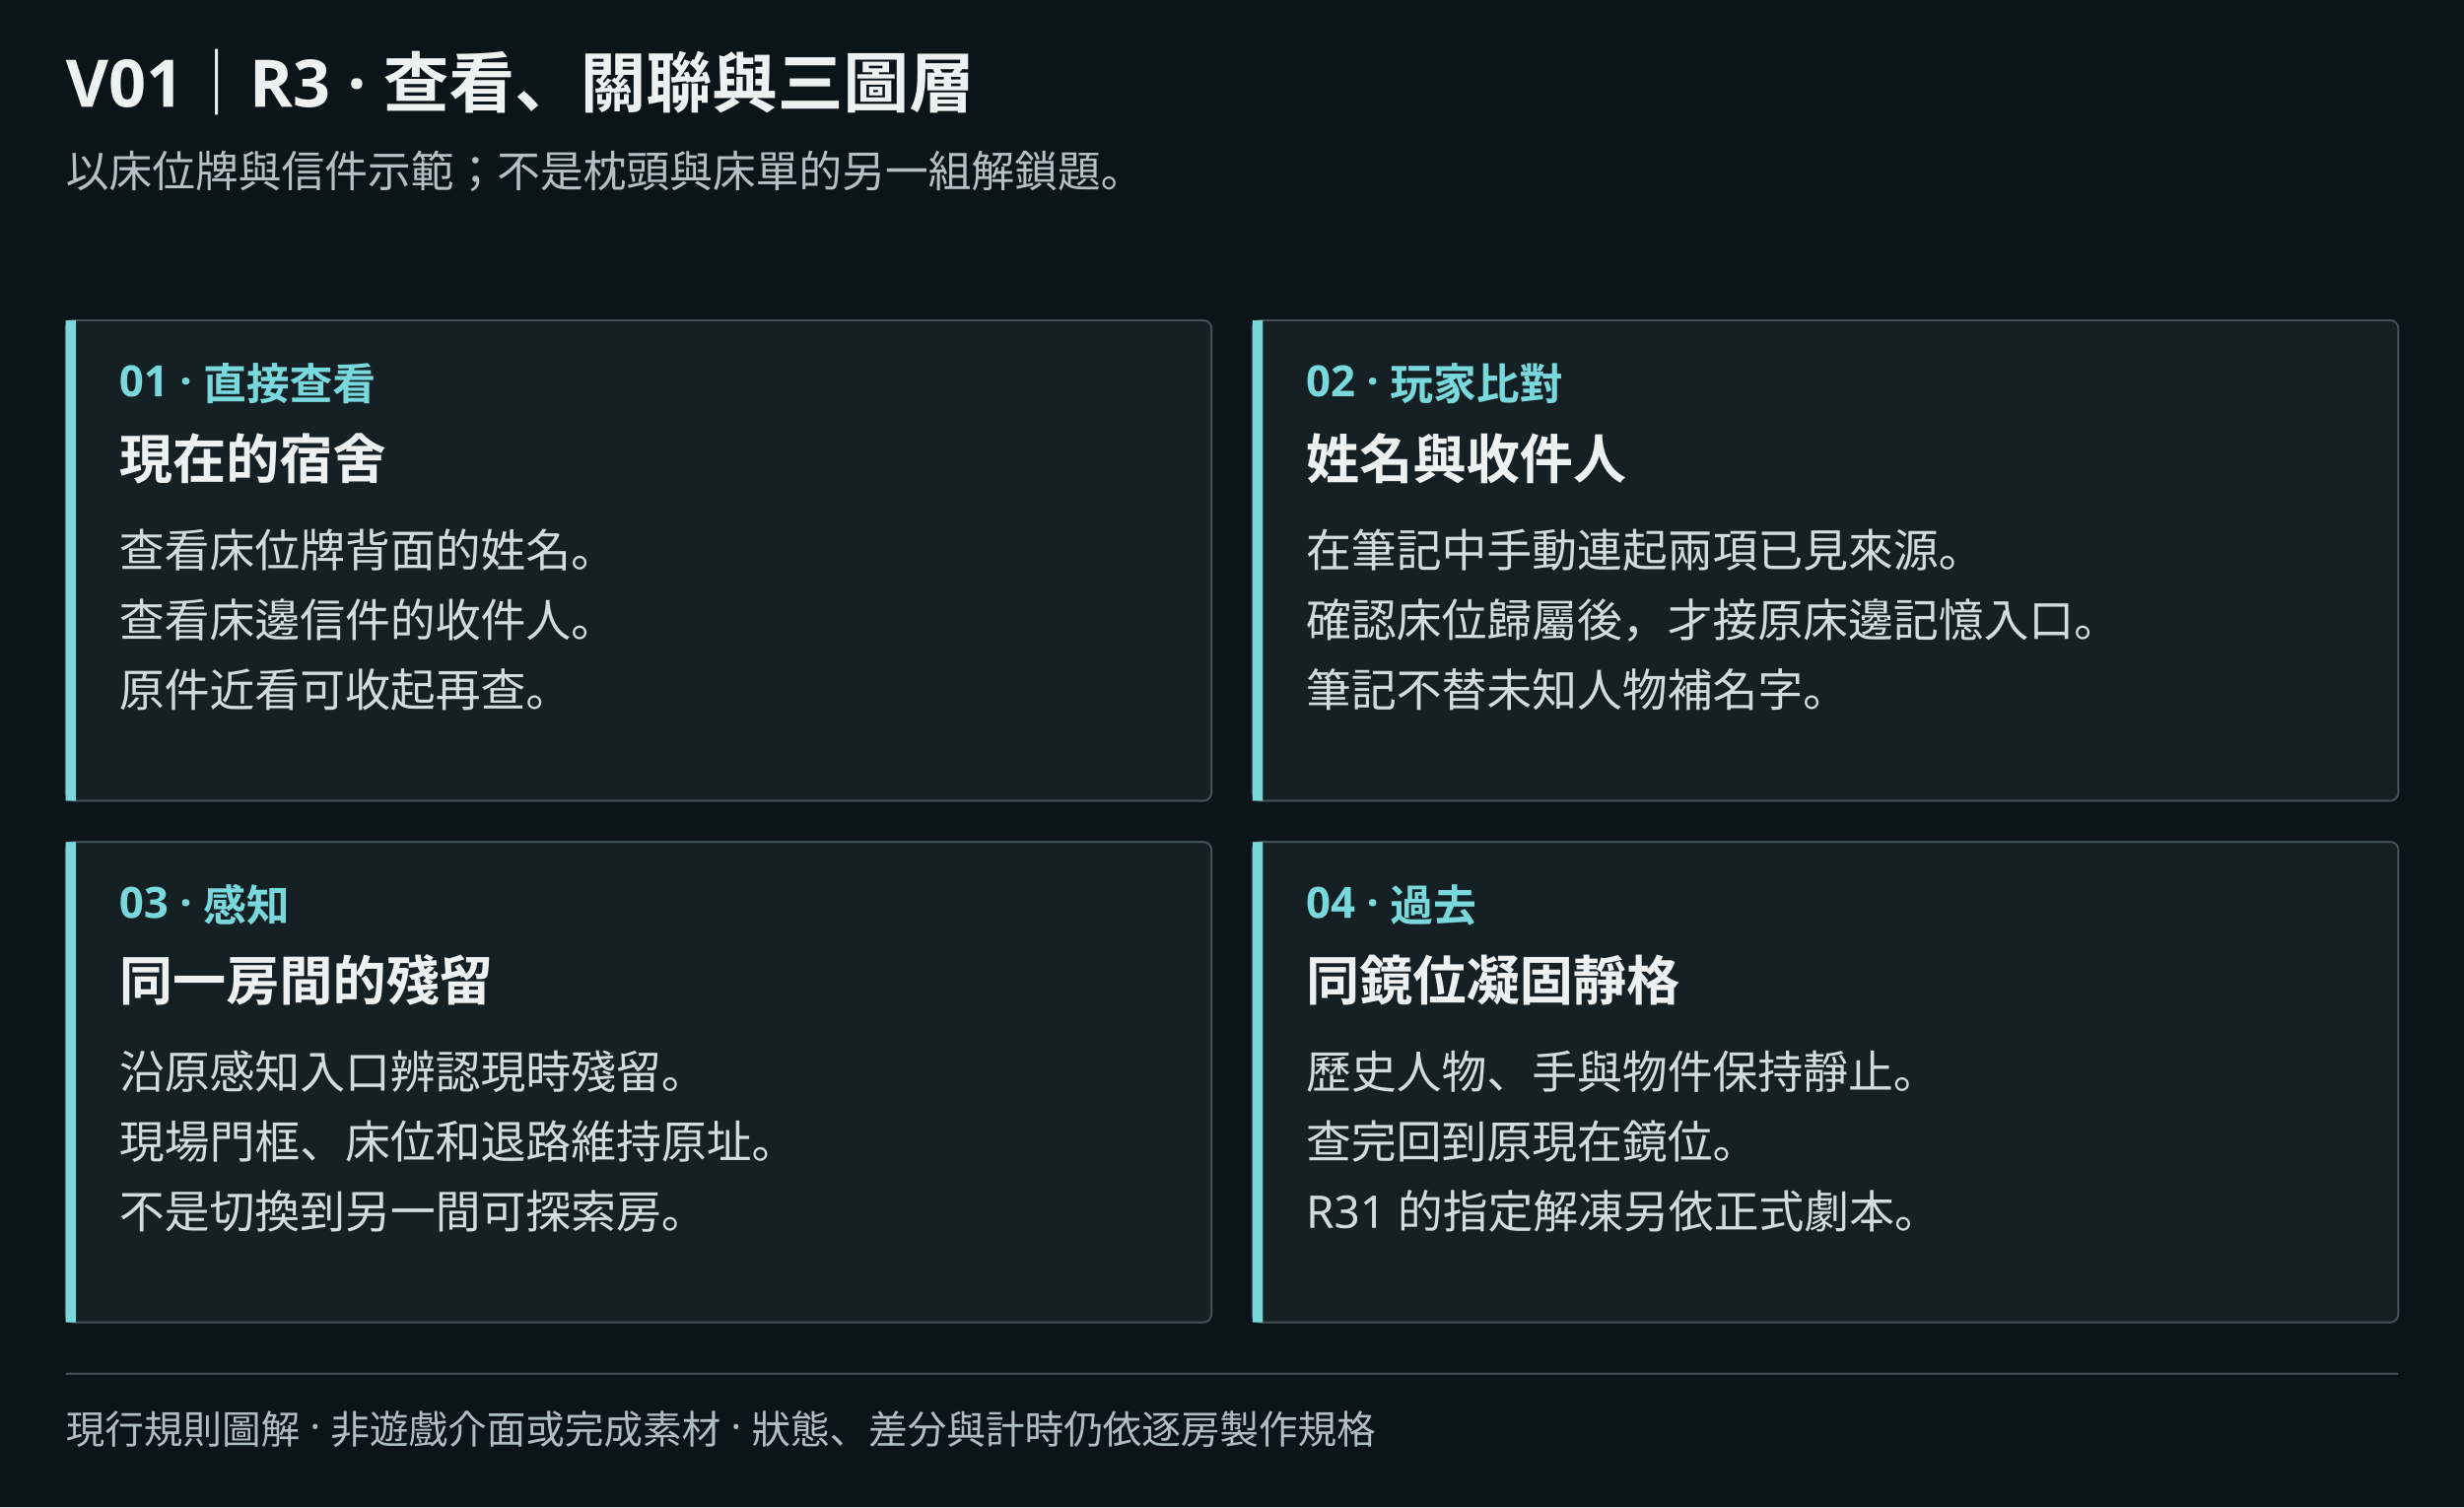
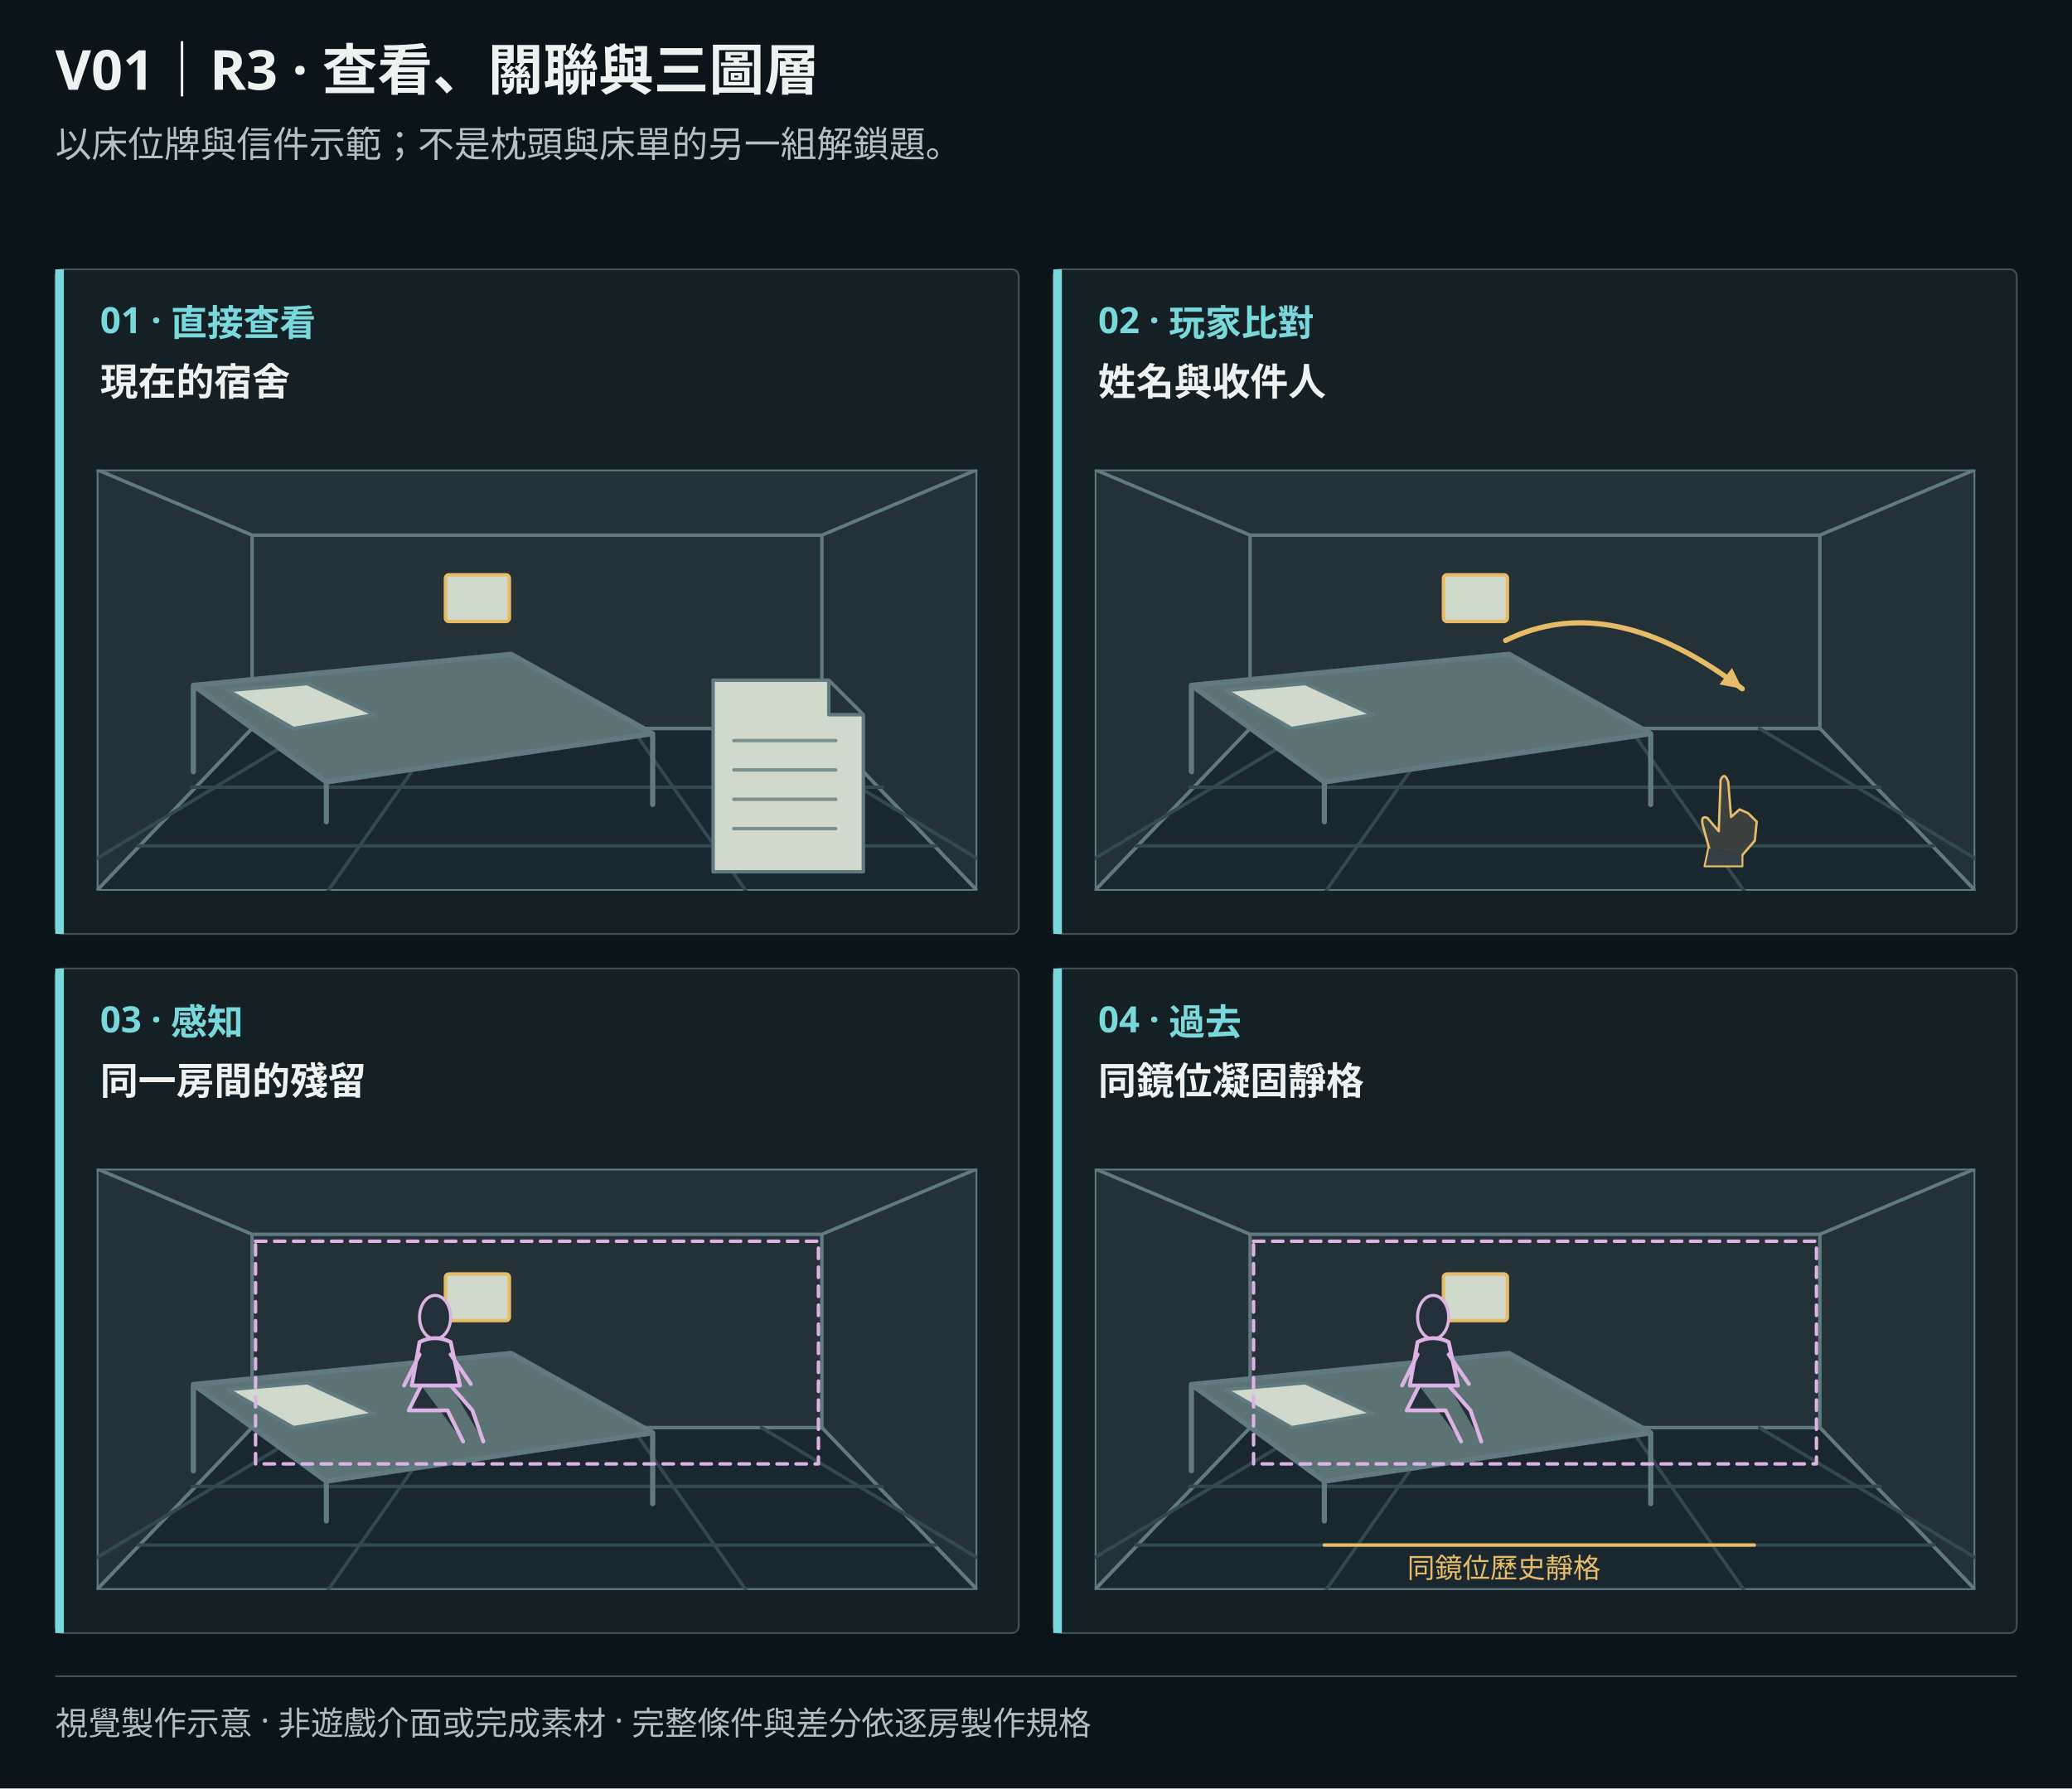
- <svg xmlns="http://www.w3.org/2000/svg" width="1200" height="734" viewBox="0 0 1200 734" role="img" aria-labelledby="title desc">
-   <style>text{font-family:"Microsoft JhengHei","Noto Sans TC",sans-serif;letter-spacing:0}.title{font-size:32px;font-weight:700;fill:#edf1ef}.subtitle{font-size:21px;fill:#b3c1c5}.phase{font-size:21px;font-weight:700}.panel-title{font-size:26px;font-weight:700;fill:#edf1ef}.body{font-size:22px;fill:#d1dcdf}.footer{font-size:19px;fill:#aebec2}</style>
-   <rect width="1200" height="734" fill="#0b1418" />
+ <svg xmlns="http://www.w3.org/2000/svg" width="1200" height="1036" viewBox="0 0 1200 1036" role="img" aria-labelledby="title desc" data-layout="visual-v1">
+   <defs>
+     <marker id="vis-arrow-teal" viewBox="0 0 10 10" refX="9" refY="5" markerWidth="5" markerHeight="5" orient="auto">
+       <path d="M1 1L9 5L1 9Z" fill="#79d8dc" />
+     </marker>
+     <marker id="vis-arrow-gold" viewBox="0 0 10 10" refX="9" refY="5" markerWidth="5" markerHeight="5" orient="auto">
+       <path d="M1 1L9 5L1 9Z" fill="#e6bc68" />
+     </marker>
+     <marker id="vis-arrow-red" viewBox="0 0 10 10" refX="9" refY="5" markerWidth="5" markerHeight="5" orient="auto">
+       <path d="M1 1L9 5L1 9Z" fill="#ffa18b" />
+     </marker>
+     <clipPath id="visual-v01-0">
+       <rect width="510" height="244" />
+     </clipPath>
+     <clipPath id="visual-v01-1">
+       <rect width="510" height="244" />
+     </clipPath>
+     <clipPath id="visual-v01-2">
+       <rect width="510" height="244" />
+     </clipPath>
+     <clipPath id="visual-v01-3">
+       <rect width="510" height="244" />
+     </clipPath>
+   </defs>
+   <style>text{font-family:"Microsoft JhengHei","Noto Sans TC",sans-serif;letter-spacing:0}.title{font-size:32px;font-weight:700;fill:#edf1ef}.subtitle{font-size:21px;fill:#b3c1c5}.phase{font-size:21px;font-weight:700}.panel-title{font-size:22px;font-weight:700;fill:#edf1ef}.footer{font-size:19px;fill:#aebec2}</style>
+   <rect width="1200" height="1036" fill="#0b1418" />
  <text class="title" x="32" y="52">V01｜R3 · 查看、關聯與三圖層</text>
  <text class="subtitle" x="32" y="91">以床位牌與信件示範；不是枕頭與床單的另一組解鎖題。</text>
  <g data-panel="1">
-     <rect x="32" y="156" width="558" height="234" rx="4" fill="#152025" stroke="#425155" />
-     <rect x="32" y="156" width="5" height="234" fill="#79d8dc" />
+     <rect x="32" y="156" width="558" height="385" rx="4" fill="#152025" stroke="#425155" />
+     <rect x="32" y="156" width="5" height="385" fill="#79d8dc" />
    <text class="phase" x="58" y="193" fill="#79d8dc">01 · 直接查看</text>
-     <text class="panel-title" x="58" y="233">現在的宿舍</text>
-     <text class="body" x="58" y="276">查看床位牌背面的姓名。</text>
-     <text class="body" x="58" y="310">查看床邊信件的收件人。</text>
-     <text class="body" x="58" y="344">原件近看可收起再查。</text>
+     <text class="panel-title" x="58" y="229">現在的宿舍</text>
+     <g transform="translate(56 272)" clip-path="url(#visual-v01-0)">
+       <g data-visual="V01" data-step="1">
+         <rect x="0" y="0" width="510" height="244" rx="2" fill="#243238" stroke="#607a80" stroke-width="2" />
+         <path d="M0 0L90 38H420L510 0M90 38V150L0 244M420 38V150L510 244M90 150H420" fill="none" stroke="#607a80" stroke-width="2" stroke-linecap="round" stroke-linejoin="round" />
+         <path d="M0 244L90 150H420L510 244Z" fill="#1a272e" stroke="#607a80" stroke-width="2" stroke-linecap="round" stroke-linejoin="round" />
+         <path d="M125 150L-31 244" fill="none" stroke="#31494f" stroke-width="2" stroke-linecap="round" stroke-linejoin="round" />
+         <path d="M200 150L134 244" fill="none" stroke="#31494f" stroke-width="2" stroke-linecap="round" stroke-linejoin="round" />
+         <path d="M310 150L376 244" fill="none" stroke="#31494f" stroke-width="2" stroke-linecap="round" stroke-linejoin="round" />
+         <path d="M385 150L541 244" fill="none" stroke="#31494f" stroke-width="2" stroke-linecap="round" stroke-linejoin="round" />
+         <path d="M55 184H455M24 218H486" fill="none" stroke="#31494f" stroke-width="2" stroke-linecap="round" stroke-linejoin="round" />
+         <path d="M56 125L240 107L322 153L133 181ZM133 181V204M56 125V175M322 153V194" fill="#5b7373" stroke="#607a80" stroke-width="3" stroke-linecap="round" stroke-linejoin="round" />
+         <path d="M76 128l46 -4 39 18 -47 8Z" fill="#d1d8cc" stroke="#607a80" stroke-width="2" stroke-linecap="round" stroke-linejoin="round" />
+         <rect x="202" y="61" width="37" height="27" rx="2" fill="#d1d8cc" stroke="#e6bc68" stroke-width="2" />
+         <path d="M357 122h67l20 20v91h-87ZM424 122v20h20" fill="#d1d8cc" stroke="#607a80" stroke-width="2" stroke-linecap="round" stroke-linejoin="round" />
+         <path d="M369 157h59" fill="none" stroke="#7c918e" stroke-width="2" stroke-linecap="round" stroke-linejoin="round" />
+         <path d="M369 174h59" fill="none" stroke="#7c918e" stroke-width="2" stroke-linecap="round" stroke-linejoin="round" />
+         <path d="M369 191h59" fill="none" stroke="#7c918e" stroke-width="2" stroke-linecap="round" stroke-linejoin="round" />
+         <path d="M369 208h59" fill="none" stroke="#7c918e" stroke-width="2" stroke-linecap="round" stroke-linejoin="round" />
+       </g>
+     </g>
  </g>
  <g data-panel="2">
-     <rect x="610" y="156" width="558" height="234" rx="4" fill="#152025" stroke="#425155" />
-     <rect x="610" y="156" width="5" height="234" fill="#79d8dc" />
+     <rect x="610" y="156" width="558" height="385" rx="4" fill="#152025" stroke="#425155" />
+     <rect x="610" y="156" width="5" height="385" fill="#79d8dc" />
    <text class="phase" x="636" y="193" fill="#79d8dc">02 · 玩家比對</text>
-     <text class="panel-title" x="636" y="233">姓名與收件人</text>
-     <text class="body" x="636" y="276">在筆記中手動連起兩項已見來源。</text>
-     <text class="body" x="636" y="310">確認床位歸屬後，才接原床邊記憶入口。</text>
-     <text class="body" x="636" y="344">筆記不替未知人物補名字。</text>
+     <text class="panel-title" x="636" y="229">姓名與收件人</text>
+     <g transform="translate(634 272)" clip-path="url(#visual-v01-1)">
+       <g data-visual="V01" data-step="2">
+         <rect x="0" y="0" width="510" height="244" rx="2" fill="#243238" stroke="#607a80" stroke-width="2" />
+         <path d="M0 0L90 38H420L510 0M90 38V150L0 244M420 38V150L510 244M90 150H420" fill="none" stroke="#607a80" stroke-width="2" stroke-linecap="round" stroke-linejoin="round" />
+         <path d="M0 244L90 150H420L510 244Z" fill="#1a272e" stroke="#607a80" stroke-width="2" stroke-linecap="round" stroke-linejoin="round" />
+         <path d="M125 150L-31 244" fill="none" stroke="#31494f" stroke-width="2" stroke-linecap="round" stroke-linejoin="round" />
+         <path d="M200 150L134 244" fill="none" stroke="#31494f" stroke-width="2" stroke-linecap="round" stroke-linejoin="round" />
+         <path d="M310 150L376 244" fill="none" stroke="#31494f" stroke-width="2" stroke-linecap="round" stroke-linejoin="round" />
+         <path d="M385 150L541 244" fill="none" stroke="#31494f" stroke-width="2" stroke-linecap="round" stroke-linejoin="round" />
+         <path d="M55 184H455M24 218H486" fill="none" stroke="#31494f" stroke-width="2" stroke-linecap="round" stroke-linejoin="round" />
+         <path d="M56 125L240 107L322 153L133 181ZM133 181V204M56 125V175M322 153V194" fill="#5b7373" stroke="#607a80" stroke-width="3" stroke-linecap="round" stroke-linejoin="round" />
+         <path d="M76 128l46 -4 39 18 -47 8Z" fill="#d1d8cc" stroke="#607a80" stroke-width="2" stroke-linecap="round" stroke-linejoin="round" />
+         <rect x="202" y="61" width="37" height="27" rx="2" fill="#d1d8cc" stroke="#e6bc68" stroke-width="2" />
+         <path d="M238 99Q299 69 375 127" fill="none" stroke="#e6bc68" stroke-width="3" stroke-linecap="round" stroke-linejoin="round" marker-end="url(#vis-arrow-gold)" />
+         <g transform="translate(368 193) scale(0.55)">
+           <path d="M-22 48L-29 23Q-31 13-24 16L-12 30L-10 -24Q-6 -33-2 -22L1 15L10 7L19 11L28 20L26 40L13 55" fill="#3c4140" stroke="#e6bc68" stroke-width="2.5" stroke-linecap="round" stroke-linejoin="round" />
+           <path d="M-23 48L-27 67H13L13 55" fill="#344046" stroke="#e6bc68" stroke-width="2" stroke-linecap="round" stroke-linejoin="round" />
+         </g>
+       </g>
+     </g>
  </g>
  <g data-panel="3">
-     <rect x="32" y="410" width="558" height="234" rx="4" fill="#152025" stroke="#425155" />
-     <rect x="32" y="410" width="5" height="234" fill="#79d8dc" />
-     <text class="phase" x="58" y="447" fill="#79d8dc">03 · 感知</text>
-     <text class="panel-title" x="58" y="487">同一房間的殘留</text>
-     <text class="body" x="58" y="530">沿原感知入口辨認現時殘留。</text>
-     <text class="body" x="58" y="564">現場門框、床位和退路維持原址。</text>
-     <text class="body" x="58" y="598">不是切換到另一間可探索房。</text>
+     <rect x="32" y="561" width="558" height="385" rx="4" fill="#152025" stroke="#425155" />
+     <rect x="32" y="561" width="5" height="385" fill="#79d8dc" />
+     <text class="phase" x="58" y="598" fill="#79d8dc">03 · 感知</text>
+     <text class="panel-title" x="58" y="634">同一房間的殘留</text>
+     <g transform="translate(56 677)" clip-path="url(#visual-v01-2)">
+       <g data-visual="V01" data-step="3">
+         <rect x="0" y="0" width="510" height="244" rx="2" fill="#243238" stroke="#607a80" stroke-width="2" />
+         <path d="M0 0L90 38H420L510 0M90 38V150L0 244M420 38V150L510 244M90 150H420" fill="none" stroke="#607a80" stroke-width="2" stroke-linecap="round" stroke-linejoin="round" />
+         <path d="M0 244L90 150H420L510 244Z" fill="#1a272e" stroke="#607a80" stroke-width="2" stroke-linecap="round" stroke-linejoin="round" />
+         <path d="M125 150L-31 244" fill="none" stroke="#31494f" stroke-width="2" stroke-linecap="round" stroke-linejoin="round" />
+         <path d="M200 150L134 244" fill="none" stroke="#31494f" stroke-width="2" stroke-linecap="round" stroke-linejoin="round" />
+         <path d="M310 150L376 244" fill="none" stroke="#31494f" stroke-width="2" stroke-linecap="round" stroke-linejoin="round" />
+         <path d="M385 150L541 244" fill="none" stroke="#31494f" stroke-width="2" stroke-linecap="round" stroke-linejoin="round" />
+         <path d="M55 184H455M24 218H486" fill="none" stroke="#31494f" stroke-width="2" stroke-linecap="round" stroke-linejoin="round" />
+         <path d="M56 125L240 107L322 153L133 181ZM133 181V204M56 125V175M322 153V194" fill="#5b7373" stroke="#607a80" stroke-width="3" stroke-linecap="round" stroke-linejoin="round" />
+         <path d="M76 128l46 -4 39 18 -47 8Z" fill="#d1d8cc" stroke="#607a80" stroke-width="2" stroke-linecap="round" stroke-linejoin="round" />
+         <rect x="202" y="61" width="37" height="27" rx="2" fill="#d1d8cc" stroke="#e6bc68" stroke-width="2" />
+         <g data-human-posture="sit">
+           <g transform="translate(196 86) scale(0.9)">
+             <ellipse cx="0" cy="0" rx="10" ry="14" fill="#243039" stroke="#dcb3e4" stroke-width="2" />
+             <path d="M-10 16Q0 11 10 16L16 44H-15ZM-10 24L-20 44M10 24L23 43M-9 44L-17 60H8L18 80M10 44L24 60L31 80" fill="#243039" stroke="#dcb3e4" stroke-width="2.5" stroke-linecap="round" stroke-linejoin="round" />
+           </g>
+         </g>
+         <path d="M92 42h326v129H92Z" fill="none" stroke="#dcb3e4" stroke-width="2" stroke-linecap="round" stroke-linejoin="round" stroke-dasharray="6 5" />
+       </g>
+     </g>
  </g>
  <g data-panel="4">
-     <rect x="610" y="410" width="558" height="234" rx="4" fill="#152025" stroke="#425155" />
-     <rect x="610" y="410" width="5" height="234" fill="#79d8dc" />
-     <text class="phase" x="636" y="447" fill="#79d8dc">04 · 過去</text>
-     <text class="panel-title" x="636" y="487">同鏡位凝固靜格</text>
-     <text class="body" x="636" y="530">歷史人物、手與物件保持靜止。</text>
-     <text class="body" x="636" y="564">查完回到原現在鏡位。</text>
-     <text class="body" x="636" y="598">R31 的指定解凍另依正式劇本。</text>
+     <rect x="610" y="561" width="558" height="385" rx="4" fill="#152025" stroke="#425155" />
+     <rect x="610" y="561" width="5" height="385" fill="#79d8dc" />
+     <text class="phase" x="636" y="598" fill="#79d8dc">04 · 過去</text>
+     <text class="panel-title" x="636" y="634">同鏡位凝固靜格</text>
+     <g transform="translate(634 677)" clip-path="url(#visual-v01-3)">
+       <g data-visual="V01" data-step="4">
+         <rect x="0" y="0" width="510" height="244" rx="2" fill="#243238" stroke="#607a80" stroke-width="2" />
+         <path d="M0 0L90 38H420L510 0M90 38V150L0 244M420 38V150L510 244M90 150H420" fill="none" stroke="#607a80" stroke-width="2" stroke-linecap="round" stroke-linejoin="round" />
+         <path d="M0 244L90 150H420L510 244Z" fill="#1a272e" stroke="#607a80" stroke-width="2" stroke-linecap="round" stroke-linejoin="round" />
+         <path d="M125 150L-31 244" fill="none" stroke="#31494f" stroke-width="2" stroke-linecap="round" stroke-linejoin="round" />
+         <path d="M200 150L134 244" fill="none" stroke="#31494f" stroke-width="2" stroke-linecap="round" stroke-linejoin="round" />
+         <path d="M310 150L376 244" fill="none" stroke="#31494f" stroke-width="2" stroke-linecap="round" stroke-linejoin="round" />
+         <path d="M385 150L541 244" fill="none" stroke="#31494f" stroke-width="2" stroke-linecap="round" stroke-linejoin="round" />
+         <path d="M55 184H455M24 218H486" fill="none" stroke="#31494f" stroke-width="2" stroke-linecap="round" stroke-linejoin="round" />
+         <path d="M56 125L240 107L322 153L133 181ZM133 181V204M56 125V175M322 153V194" fill="#5b7373" stroke="#607a80" stroke-width="3" stroke-linecap="round" stroke-linejoin="round" />
+         <path d="M76 128l46 -4 39 18 -47 8Z" fill="#d1d8cc" stroke="#607a80" stroke-width="2" stroke-linecap="round" stroke-linejoin="round" />
+         <rect x="202" y="61" width="37" height="27" rx="2" fill="#d1d8cc" stroke="#e6bc68" stroke-width="2" />
+         <g data-human-posture="sit">
+           <g transform="translate(196 86) scale(0.9)">
+             <ellipse cx="0" cy="0" rx="10" ry="14" fill="#243039" stroke="#dcb3e4" stroke-width="2" />
+             <path d="M-10 16Q0 11 10 16L16 44H-15ZM-10 24L-20 44M10 24L23 43M-9 44L-17 60H8L18 80M10 44L24 60L31 80" fill="#243039" stroke="#dcb3e4" stroke-width="2.5" stroke-linecap="round" stroke-linejoin="round" />
+           </g>
+         </g>
+         <path d="M92 42h326v129H92Z" fill="none" stroke="#dcb3e4" stroke-width="2" stroke-linecap="round" stroke-linejoin="round" stroke-dasharray="6 5" />
+         <path d="M133 218h249" fill="none" stroke="#e6bc68" stroke-width="2" stroke-linecap="round" stroke-linejoin="round" />
+         <text x="181" y="237" fill="#e6bc68" font-size="16" font-weight="500">同鏡位歷史靜格</text>
+       </g>
+     </g>
  </g>
-   <path d="M32 669H1168" stroke="#425155" />
-   <text class="footer" x="32" y="703">現行規則圖解 · 非遊戲介面或完成素材 · 狀態、差分與計時仍依逐房製作規格</text>
+   <path d="M32 971H1168" stroke="#425155" />
+   <text class="footer" x="32" y="1005">視覺製作示意 · 非遊戲介面或完成素材 · 完整條件與差分依逐房製作規格</text>
</svg>
